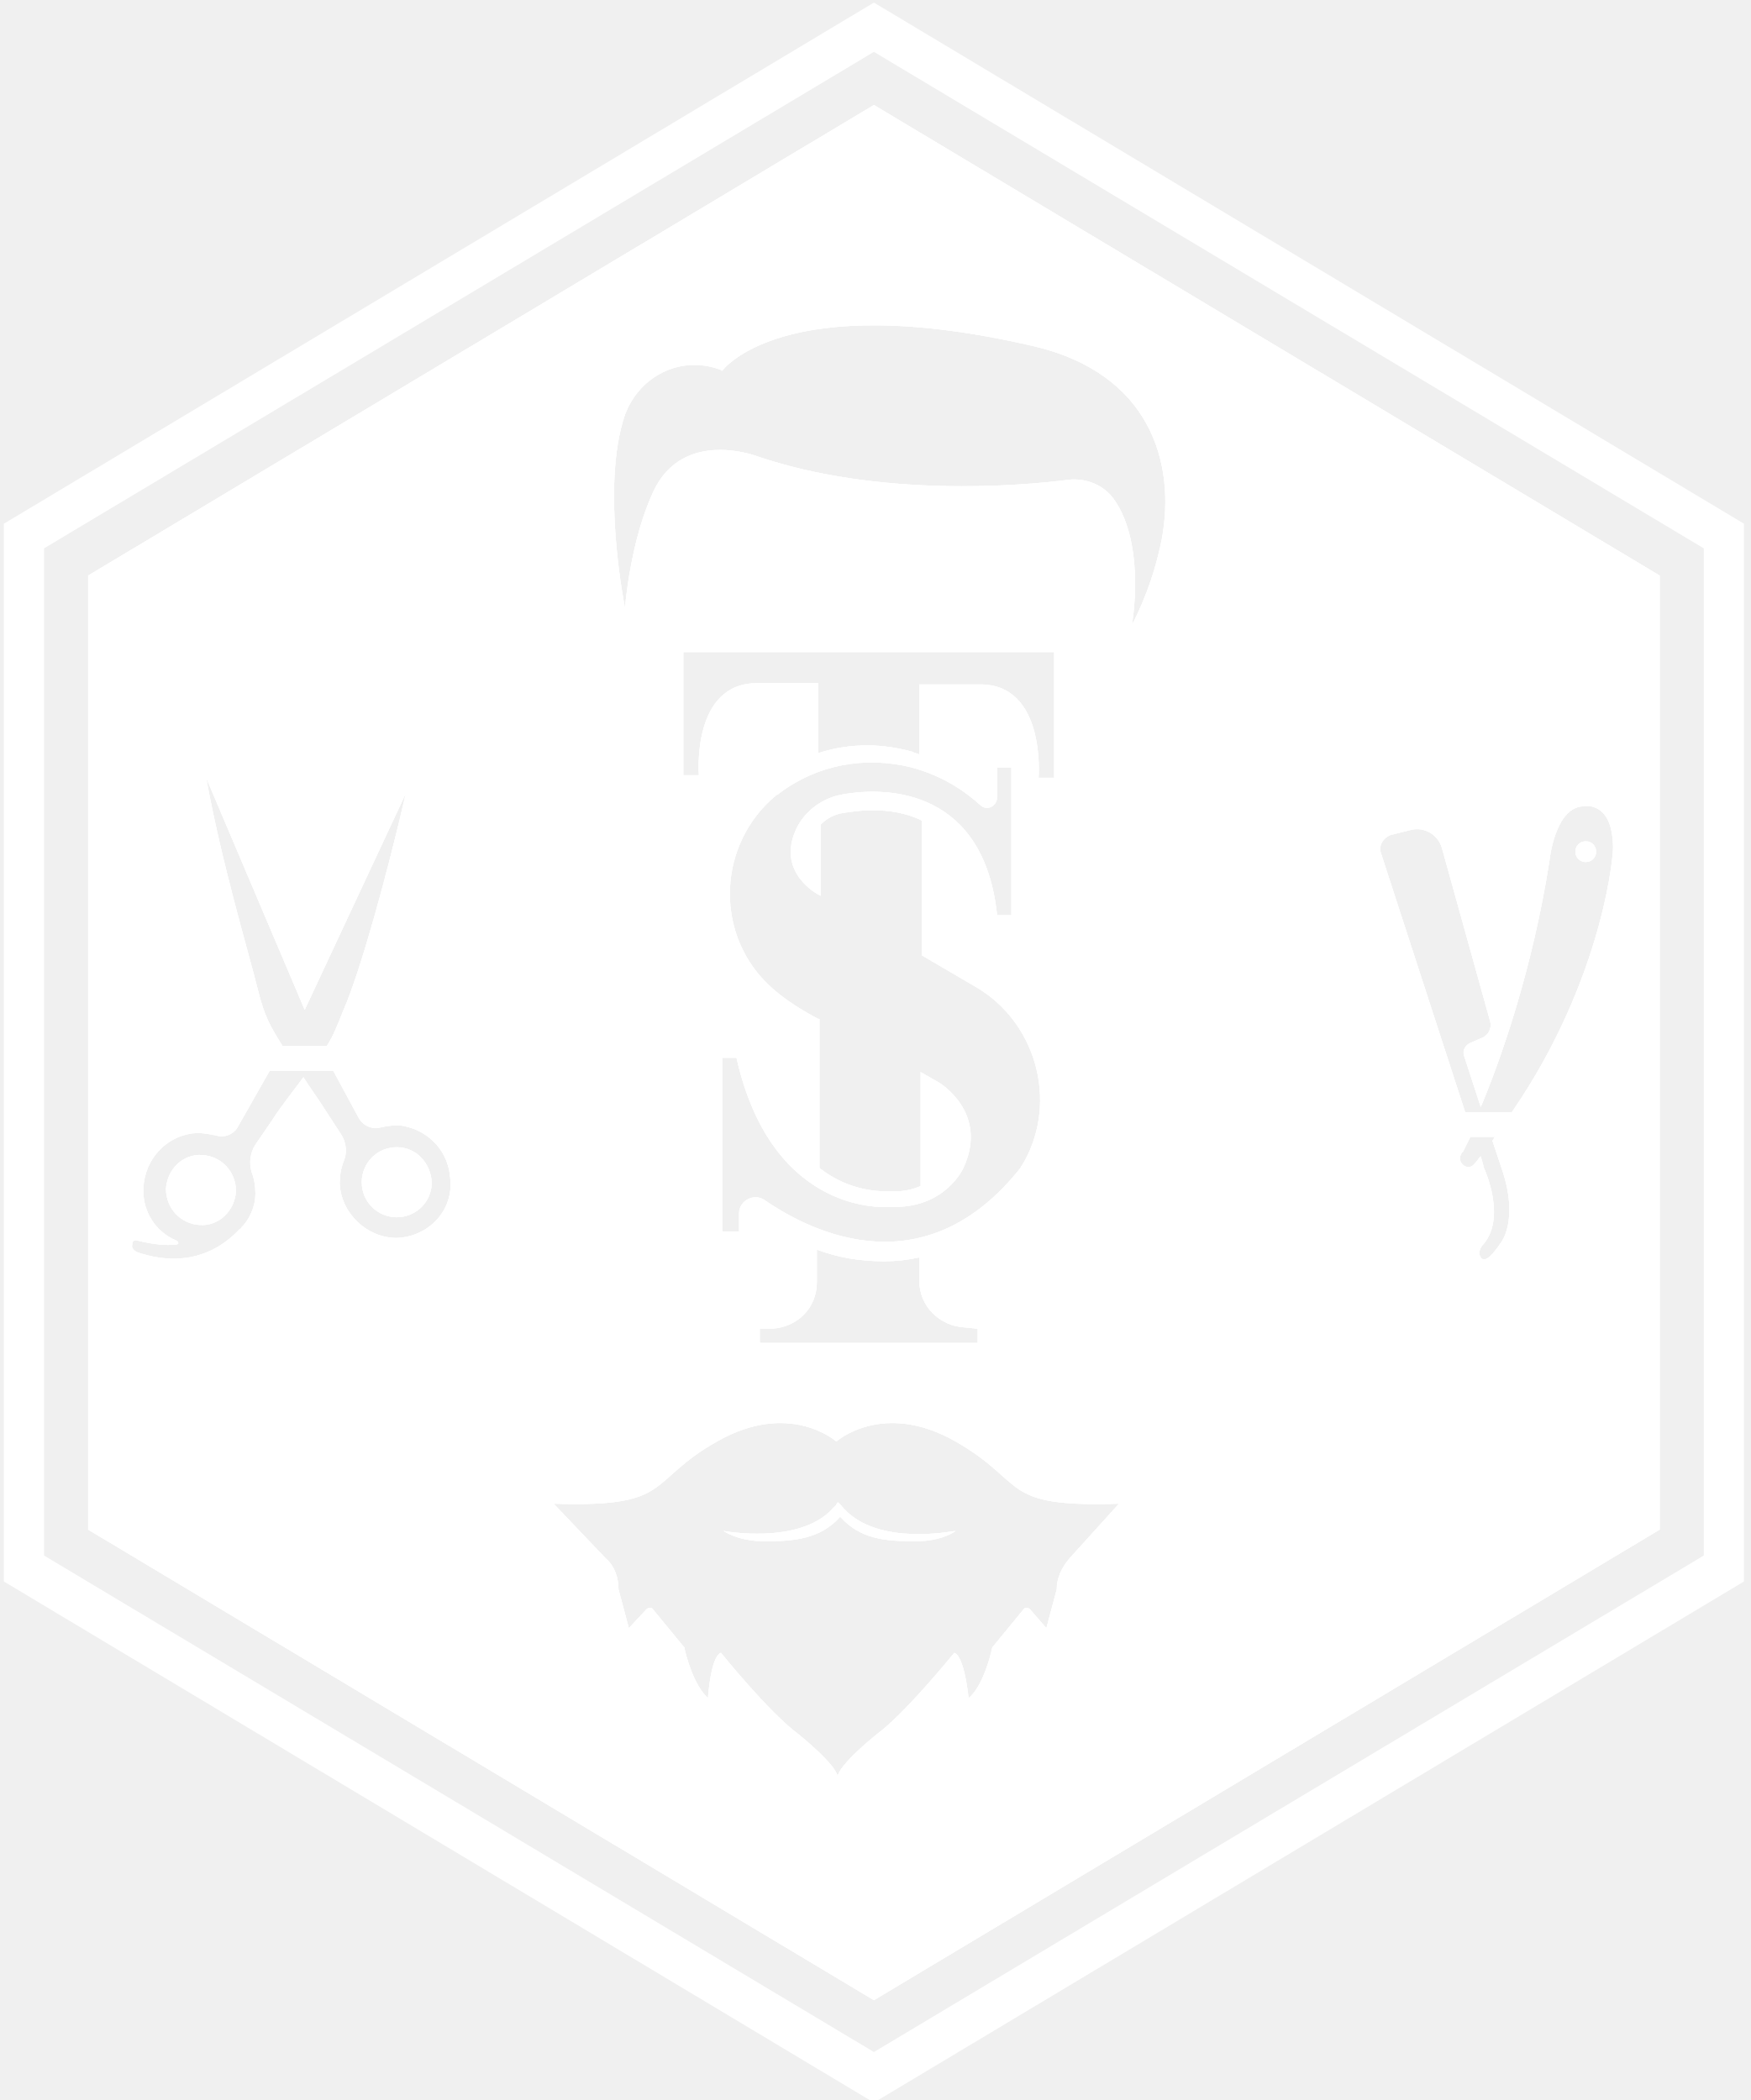
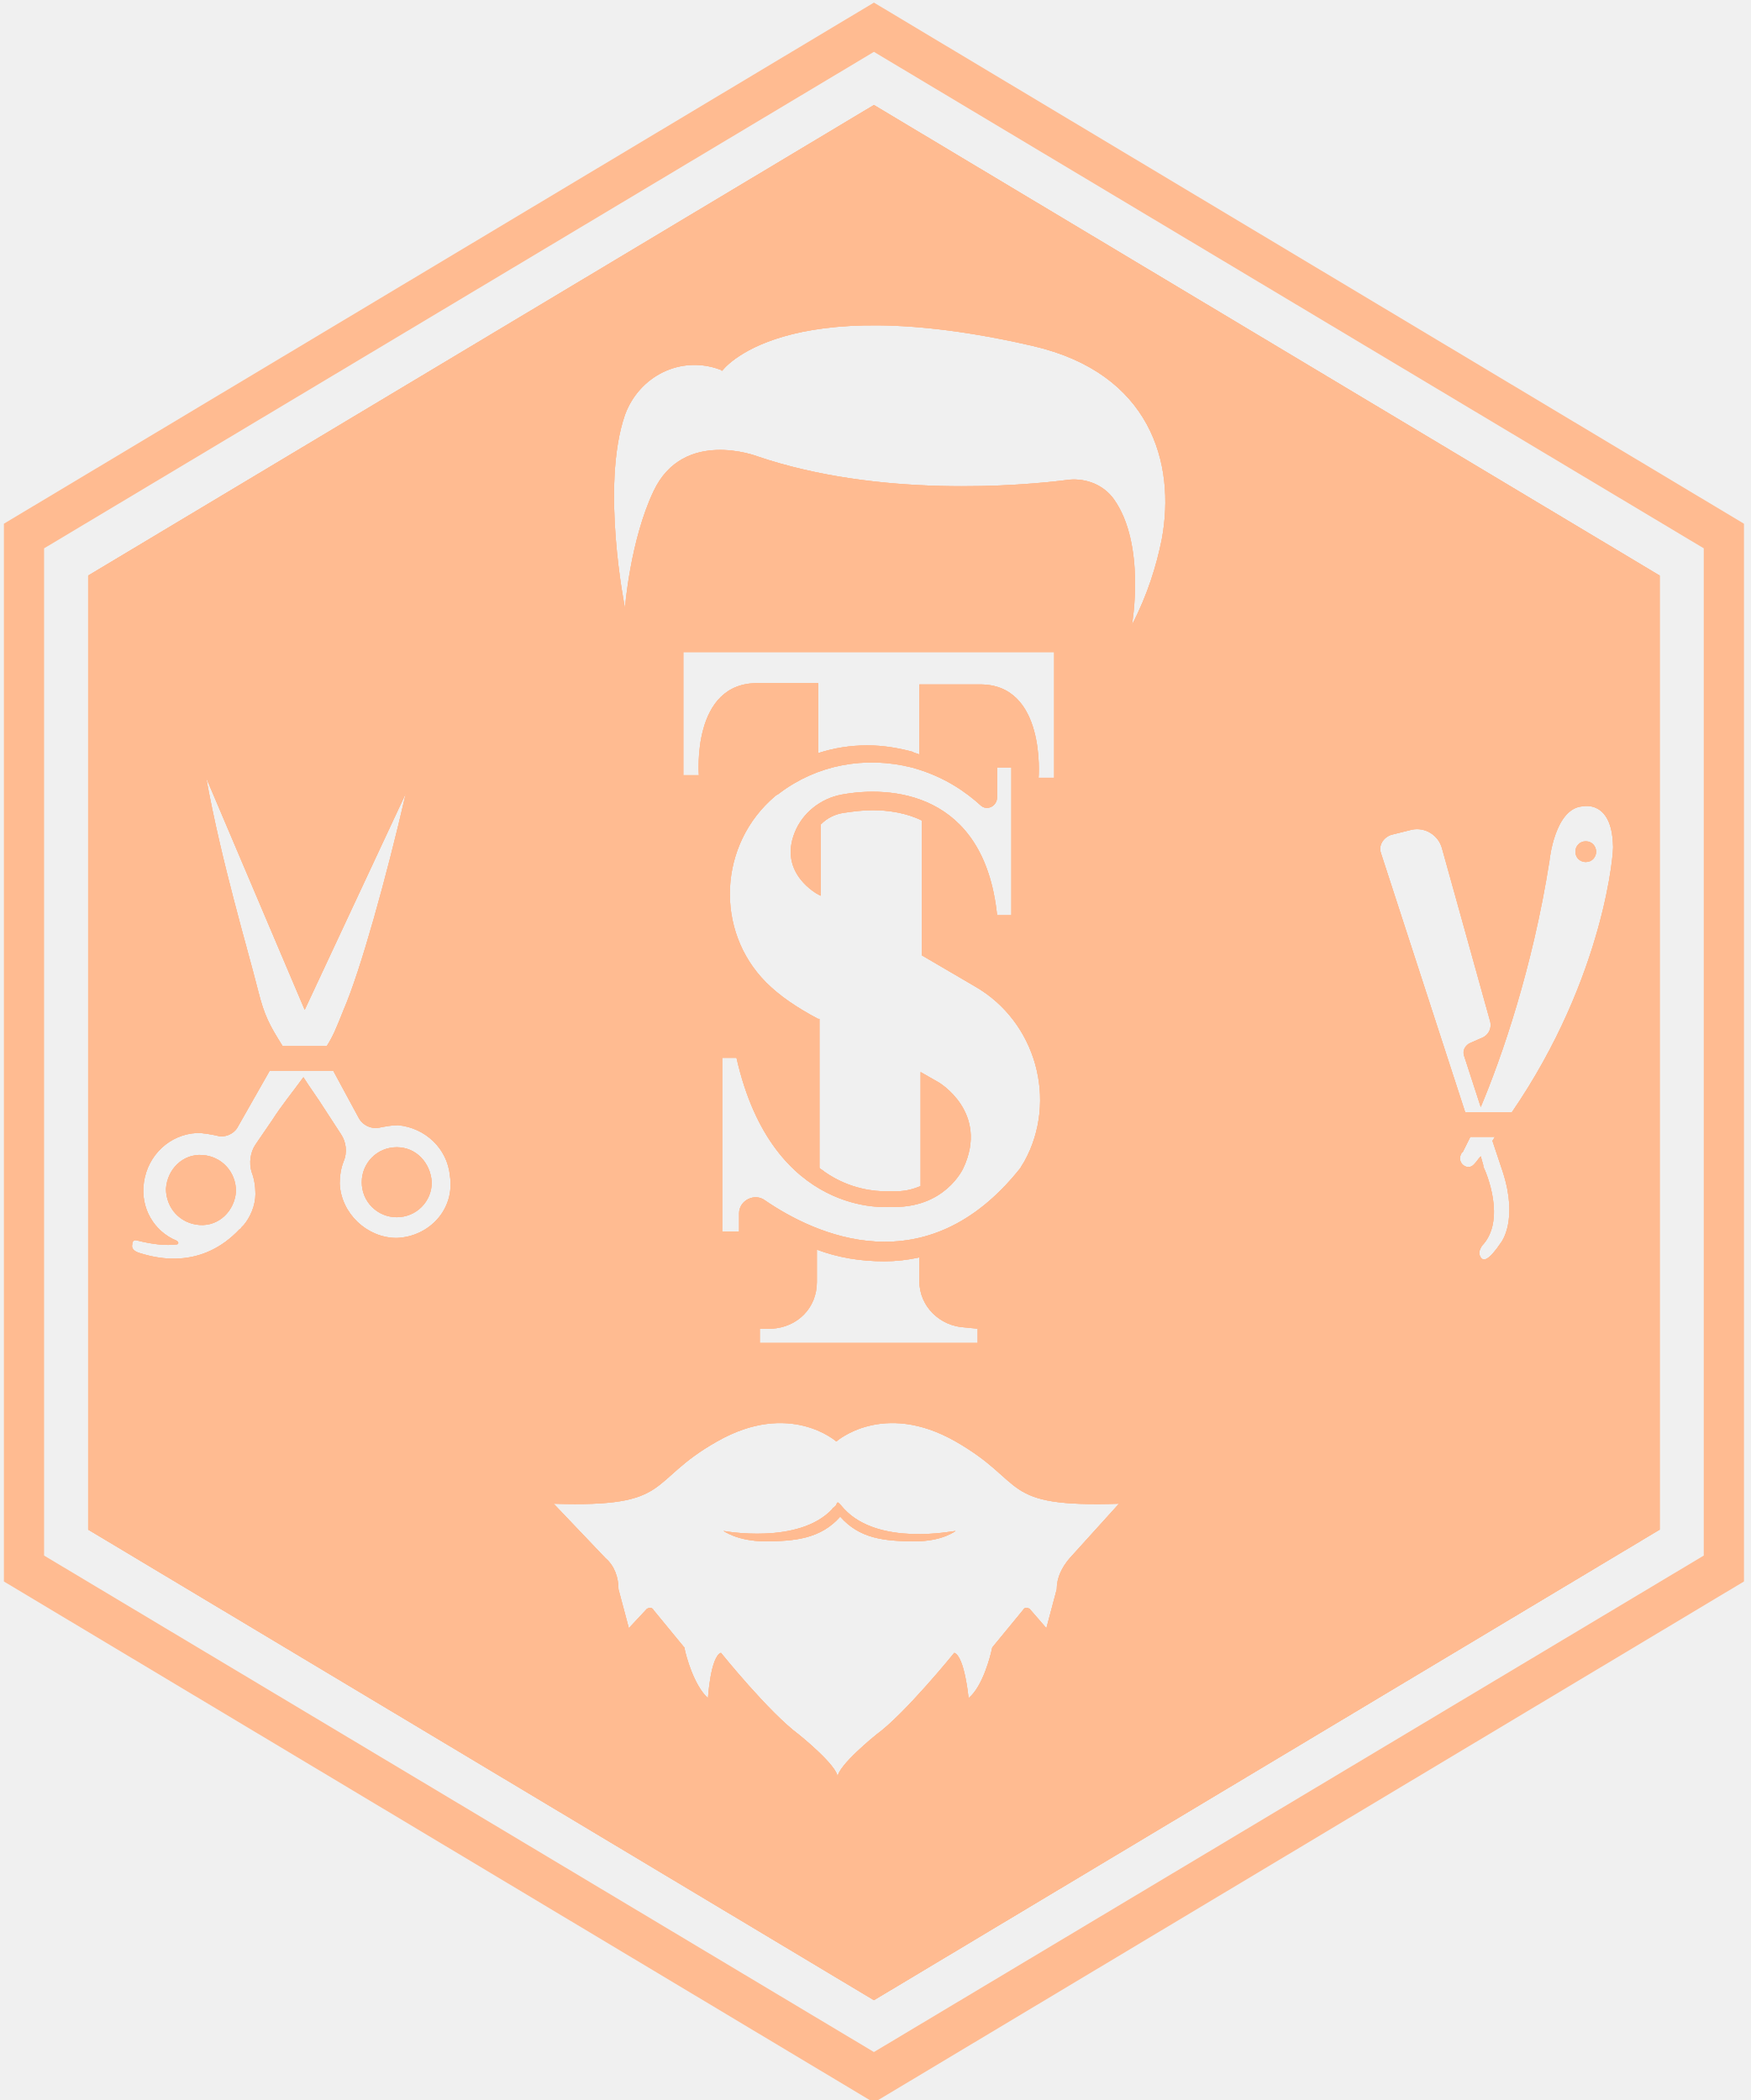
<svg xmlns="http://www.w3.org/2000/svg" version="1.1" id="Layer_1" x="0px" y="0px" viewBox="0 0 135 162" style="enable-background:new 0 0 135 162;" xml:space="preserve">
  <style type="text/css">
- 	.st0{fill:#FFFFFF;}
+ 	.st0{fill:#ffbb91;}
</style>
  <g>
    <g>
      <path class="st0" d="M122.3,64.9c-0.5,0-0.8,0.4-0.8,0.8c0,0.5,0.4,0.8,0.8,0.8c0.5,0,0.8-0.4,0.8-0.8    C123.1,65.3,122.8,64.9,122.3,64.9z M122.3,64.9c-0.5,0-0.8,0.4-0.8,0.8c0,0.5,0.4,0.8,0.8,0.8c0.5,0,0.8-0.4,0.8-0.8    C123.1,65.3,122.8,64.9,122.3,64.9z M122.3,64.9c-0.5,0-0.8,0.4-0.8,0.8c0,0.5,0.4,0.8,0.8,0.8c0.5,0,0.8-0.4,0.8-0.8    C123.1,65.3,122.8,64.9,122.3,64.9z M122.3,64.9c-0.5,0-0.8,0.4-0.8,0.8c0,0.5,0.4,0.8,0.8,0.8c0.5,0,0.8-0.4,0.8-0.8    C123.1,65.3,122.8,64.9,122.3,64.9z M15.6,89.1c-1.5-0.1-2.7,1.1-2.8,2.6c0,1.5,1.1,2.7,2.6,2.8c1.5,0.1,2.7-1.1,2.8-2.6    C18.2,90.4,17.1,89.2,15.6,89.1z M30.6,88.5c-1.5,0-2.7,1.2-2.7,2.7c0,1.5,1.2,2.7,2.7,2.7c1.5,0,2.7-1.2,2.7-2.7    C33.2,89.7,32.1,88.5,30.6,88.5z M122.3,64.9c-0.5,0-0.8,0.4-0.8,0.8c0,0.5,0.4,0.8,0.8,0.8c0.5,0,0.8-0.4,0.8-0.8    C123.1,65.3,122.8,64.9,122.3,64.9z M122.3,64.9c-0.5,0-0.8,0.4-0.8,0.8c0,0.5,0.4,0.8,0.8,0.8c0.5,0,0.8-0.4,0.8-0.8    C123.1,65.3,122.8,64.9,122.3,64.9z M30.6,88.5c-1.5,0-2.7,1.2-2.7,2.7c0,1.5,1.2,2.7,2.7,2.7c1.5,0,2.7-1.2,2.7-2.7    C33.2,89.7,32.1,88.5,30.6,88.5z M15.6,89.1c-1.5-0.1-2.7,1.1-2.8,2.6c0,1.5,1.1,2.7,2.6,2.8c1.5,0.1,2.7-1.1,2.8-2.6    C18.2,90.4,17.1,89.2,15.6,89.1z M67.4,8.1L6.8,44.4V118l60.6,36.3L128,118V44.4L67.4,8.1z M23.5,77.9l7.8-16.7    c-1.5,6.5-3.5,13.7-4.8,16.7c-0.6,1.5-0.8,2-1.3,2.8h-3.4c-1-1.6-1.4-2.3-1.9-4.3c-0.8-3.2-2.8-9.8-4-16.4L23.5,77.9z M30.6,95.5    c-2.3,0-4.3-1.9-4.4-4.2c0-0.6,0.1-1.2,0.3-1.7c0.3-0.7,0.2-1.5-0.2-2.1l-1.3-2c-0.5-0.8-1.1-1.6-1.6-2.4    c-0.8,1.1-1.7,2.2-2.4,3.3l-1.3,1.9c-0.4,0.6-0.5,1.4-0.3,2.1c0.2,0.5,0.3,1.1,0.3,1.7c0,0.9-0.4,1.8-0.9,2.4    c-0.1,0.1-0.1,0.1-0.2,0.2c0,0,0,0.1-0.1,0.1c-2.9,3.1-6.3,2.3-7.6,1.9c-0.4-0.1-0.8-0.3-0.7-0.7c0-0.2,0.1-0.4,0.4-0.3    c1.2,0.3,2.2,0.4,3,0.3c0.2,0,0.2-0.2,0-0.3c-1.7-0.7-2.8-2.5-2.5-4.5c0.3-2.1,2-3.7,4.1-3.8c0.5,0,1,0.1,1.5,0.2    c0.6,0.2,1.3-0.1,1.6-0.6l2.5-4.4h4.9l2,3.7c0.3,0.5,0.9,0.8,1.5,0.7c0.5-0.1,1-0.2,1.5-0.2c2.1,0.2,3.8,1.8,4,3.9    C35.1,93.3,33.1,95.4,30.6,95.5z M82.5,120.2c-0.6,0.7-1,1.5-1,2.4l-0.8,3l-1.3-1.5c-0.2-0.1-0.4-0.1-0.5,0.1l-2.3,2.8    c0,0-0.1,0.1-0.1,0.2c-0.1,0.5-0.7,2.9-1.8,3.8c0,0-0.3-3.2-1.1-3.5c0,0-3.8,4.7-6,6.3c0,0-3,2.4-3,3.3c0-0.9-3-3.3-3-3.3    c-2.3-1.7-6-6.3-6-6.3c-0.8,0.3-1,3.5-1,3.5c-1.1-1-1.7-3.3-1.8-3.8c0-0.1,0-0.1-0.1-0.2l-2.3-2.8c-0.1-0.2-0.3-0.2-0.5-0.1    l-1.4,1.5l-0.8-3c0-0.9-0.3-1.8-1-2.4l-4-4.2c9.3,0.3,7.1-1.7,12.6-4.8c5.6-3.2,9.2,0,9.2,0s3.6-3.2,9.2,0    c5.6,3.2,3.3,5.1,12.6,4.8L82.5,120.2z M75.5,52.8h-4.6v5.4c-0.2-0.1-0.4-0.1-0.5-0.2c-1.1-0.3-2.3-0.5-3.5-0.5    c-1.3,0-2.6,0.2-3.8,0.6v-5.4h-4.6c-5.2-0.1-4.6,7.1-4.6,7.1h-1.2v-9.5h28.6V60h-1.2C80.1,60,80.7,52.7,75.5,52.8z M59,92.6    c-0.8-0.6-2,0-2,1V95h-1.3V81.6h1.1C59.6,94,68.6,93.1,68.6,93.1c4.3,0.2,5.7-3,5.7-3c2-4.3-1.9-6.6-1.9-6.6l-1.4-0.8v8.8    c-0.5,0.2-1.1,0.4-1.9,0.4c-0.1,0-0.2,0-0.3,0l-0.1,0l-0.1,0c0,0-0.1,0-0.3,0c-0.7,0-2.7-0.1-4.7-1.5c-0.1-0.1-0.3-0.2-0.4-0.3    V78.6l-0.1,0c-1.7-0.9-3-1.8-4-2.8c-4-4-3.7-10.7,0.7-14.4c0.1-0.1,0.2-0.1,0.3-0.2c2.9-2.2,6.6-2.9,10.2-2c2.6,0.7,4.3,2,5.3,2.9    c0.5,0.5,1.3,0.1,1.3-0.6v-2.3h1.1v11.4h-1.1c-1-9.6-8.3-10-12-9.3c-1.6,0.3-3,1.4-3.6,2.9c-1.3,3.2,1.8,4.8,1.8,4.8l0.2,0.1v-5.5    c0.5-0.5,1.1-0.8,1.8-0.9c0.7-0.1,1.4-0.2,2.2-0.2c1.2,0,2.6,0.2,3.8,0.8v10.4l4.1,2.4c4.7,2.7,6.4,8.8,3.8,13.5    c-0.2,0.3-0.3,0.5-0.3,0.5C71.4,99.3,62.8,95.2,59,92.6z M75.4,102.5v1.1H58.6v-1.1l0.9,0c2-0.1,3.5-1.6,3.5-3.6l0-2.5    c1.6,0.6,3.3,0.9,5.2,0.9c0.9,0,1.8-0.1,2.7-0.3l0,1.8c0,2,1.6,3.5,3.5,3.6L75.4,102.5z M89.6,41.6c-0.4,2-1.1,4.3-2.3,6.6    c0,0,1.1-6.2-1.4-9.7c-0.8-1.1-2.1-1.6-3.4-1.5c-3.8,0.5-14.7,1.4-24.1-1.8c0,0-5.7-2.2-8,2.7c-1.8,3.8-2.2,9-2.2,9    s-1.9-9.4,0-14.9c1.1-3,4.3-4.6,7.3-3.5c0.1,0,0.1,0.1,0.2,0.1c0,0,4.6-6.4,24-1.9C88.7,28.8,90.7,35.7,89.6,41.6z M115.8,95.8    c-1,1.5-1.4,1.5-1.6,1.2c-0.2-0.3-0.1-0.6,0.1-0.9c1.9-2,0.3-5.7,0.1-6.1c0,0,0-0.1,0-0.1l-0.2-0.7c-0.2,0.2-0.3,0.4-0.5,0.6    c-0.5,0.6-1.4-0.1-1-0.8c0,0,0-0.1,0.1-0.1c0,0,0.2-0.4,0.6-1.2h1.9c-0.1,0.1-0.1,0.2-0.2,0.3l0.8,2.4    C117.1,94.1,115.8,95.8,115.8,95.8z M116.6,85.8H113l-6.5-20c-0.2-0.6,0.2-1.2,0.8-1.4l1.6-0.4c1-0.2,2,0.4,2.3,1.4l3.7,13.3    c0.2,0.6-0.1,1.2-0.7,1.4l-0.9,0.4c-0.3,0.2-0.5,0.5-0.4,0.9l1.3,4c1.6-3.8,4-10.7,5.3-19c0,0,0.4-4.1,2.6-4.2c0,0,2.2-0.5,2.3,3    C124.5,65.4,123.8,75.3,116.6,85.8z M122.3,64.9c-0.5,0-0.8,0.4-0.8,0.8c0,0.5,0.4,0.8,0.8,0.8c0.5,0,0.8-0.4,0.8-0.8    C123.1,65.3,122.8,64.9,122.3,64.9z M65.1,116.4C65.1,116.4,65.1,116.4,65.1,116.4c-0.1-0.1-0.4-0.5-0.5-0.5c0,0,0,0,0,0    c0,0-0.1,0.1-0.1,0.2c0,0-0.1,0.1-0.1,0.1c0,0-0.1,0.1-0.1,0.1c0,0-0.1,0-0.1,0.1c0,0,0,0,0,0c0,0,0,0,0,0    c-2.6,2.8-8.4,1.7-8.4,1.7c0,0,1.1,0.8,3.2,0.8c2.3,0,4.3-0.2,5.8-1.9c1.5,1.7,3.4,1.9,5.8,1.9c2.1,0,3.1-0.8,3.1-0.8    C73.5,118.1,67.8,119.3,65.1,116.4z M30.6,88.5c-1.5,0-2.7,1.2-2.7,2.7c0,1.5,1.2,2.7,2.7,2.7c1.5,0,2.7-1.2,2.7-2.7    C33.2,89.7,32.1,88.5,30.6,88.5z M15.6,89.1c-1.5-0.1-2.7,1.1-2.8,2.6c0,1.5,1.1,2.7,2.6,2.8c1.5,0.1,2.7-1.1,2.8-2.6    C18.2,90.4,17.1,89.2,15.6,89.1z M15.6,89.1c-1.5-0.1-2.7,1.1-2.8,2.6c0,1.5,1.1,2.7,2.6,2.8c1.5,0.1,2.7-1.1,2.8-2.6    C18.2,90.4,17.1,89.2,15.6,89.1z M30.6,88.5c-1.5,0-2.7,1.2-2.7,2.7c0,1.5,1.2,2.7,2.7,2.7c1.5,0,2.7-1.2,2.7-2.7    C33.2,89.7,32.1,88.5,30.6,88.5z M122.3,64.9c-0.5,0-0.8,0.4-0.8,0.8c0,0.5,0.4,0.8,0.8,0.8c0.5,0,0.8-0.4,0.8-0.8    C123.1,65.3,122.8,64.9,122.3,64.9z M122.3,64.9c-0.5,0-0.8,0.4-0.8,0.8c0,0.5,0.4,0.8,0.8,0.8c0.5,0,0.8-0.4,0.8-0.8    C123.1,65.3,122.8,64.9,122.3,64.9z M30.6,88.5c-1.5,0-2.7,1.2-2.7,2.7c0,1.5,1.2,2.7,2.7,2.7c1.5,0,2.7-1.2,2.7-2.7    C33.2,89.7,32.1,88.5,30.6,88.5z M15.6,89.1c-1.5-0.1-2.7,1.1-2.8,2.6c0,1.5,1.1,2.7,2.6,2.8c1.5,0.1,2.7-1.1,2.8-2.6    C18.2,90.4,17.1,89.2,15.6,89.1z M122.3,64.9c-0.5,0-0.8,0.4-0.8,0.8c0,0.5,0.4,0.8,0.8,0.8c0.5,0,0.8-0.4,0.8-0.8    C123.1,65.3,122.8,64.9,122.3,64.9z M122.3,64.9c-0.5,0-0.8,0.4-0.8,0.8c0,0.5,0.4,0.8,0.8,0.8c0.5,0,0.8-0.4,0.8-0.8    C123.1,65.3,122.8,64.9,122.3,64.9z" />
      <path class="st0" d="M67.4,0.2L0.3,40.4V122l67.1,40.2l67.1-40.2V40.4L67.4,0.2z M131.4,120l-64,38.3L3.4,120V42.3L67.4,4l64,38.3    V120z" />
      <path class="st0" d="M122.3,64.9c-0.5,0-0.8,0.4-0.8,0.8c0,0.5,0.4,0.8,0.8,0.8c0.5,0,0.8-0.4,0.8-0.8    C123.1,65.3,122.8,64.9,122.3,64.9z M122.3,64.9c-0.5,0-0.8,0.4-0.8,0.8c0,0.5,0.4,0.8,0.8,0.8c0.5,0,0.8-0.4,0.8-0.8    C123.1,65.3,122.8,64.9,122.3,64.9z M122.3,64.9c-0.5,0-0.8,0.4-0.8,0.8c0,0.5,0.4,0.8,0.8,0.8c0.5,0,0.8-0.4,0.8-0.8    C123.1,65.3,122.8,64.9,122.3,64.9z M122.3,64.9c-0.5,0-0.8,0.4-0.8,0.8c0,0.5,0.4,0.8,0.8,0.8c0.5,0,0.8-0.4,0.8-0.8    C123.1,65.3,122.8,64.9,122.3,64.9z M15.6,89.1c-1.5-0.1-2.7,1.1-2.8,2.6c0,1.5,1.1,2.7,2.6,2.8c1.5,0.1,2.7-1.1,2.8-2.6    C18.2,90.4,17.1,89.2,15.6,89.1z M30.6,88.5c-1.5,0-2.7,1.2-2.7,2.7c0,1.5,1.2,2.7,2.7,2.7c1.5,0,2.7-1.2,2.7-2.7    C33.2,89.7,32.1,88.5,30.6,88.5z M122.3,64.9c-0.5,0-0.8,0.4-0.8,0.8c0,0.5,0.4,0.8,0.8,0.8c0.5,0,0.8-0.4,0.8-0.8    C123.1,65.3,122.8,64.9,122.3,64.9z M122.3,64.9c-0.5,0-0.8,0.4-0.8,0.8c0,0.5,0.4,0.8,0.8,0.8c0.5,0,0.8-0.4,0.8-0.8    C123.1,65.3,122.8,64.9,122.3,64.9z M30.6,88.5c-1.5,0-2.7,1.2-2.7,2.7c0,1.5,1.2,2.7,2.7,2.7c1.5,0,2.7-1.2,2.7-2.7    C33.2,89.7,32.1,88.5,30.6,88.5z M15.6,89.1c-1.5-0.1-2.7,1.1-2.8,2.6c0,1.5,1.1,2.7,2.6,2.8c1.5,0.1,2.7-1.1,2.8-2.6    C18.2,90.4,17.1,89.2,15.6,89.1z M67.4,8.1L6.8,44.4V118l60.6,36.3L128,118V44.4L67.4,8.1z M23.5,77.9l7.8-16.7    c-1.5,6.5-3.5,13.7-4.8,16.7c-0.6,1.5-0.8,2-1.3,2.8h-3.4c-1-1.6-1.4-2.3-1.9-4.3c-0.8-3.2-2.8-9.8-4-16.4L23.5,77.9z M30.6,95.5    c-2.3,0-4.3-1.9-4.4-4.2c0-0.6,0.1-1.2,0.3-1.7c0.3-0.7,0.2-1.5-0.2-2.1l-1.3-2c-0.5-0.8-1.1-1.6-1.6-2.4    c-0.8,1.1-1.7,2.2-2.4,3.3l-1.3,1.9c-0.4,0.6-0.5,1.4-0.3,2.1c0.2,0.5,0.3,1.1,0.3,1.7c0,0.9-0.4,1.8-0.9,2.4    c-0.1,0.1-0.1,0.1-0.2,0.2c0,0,0,0.1-0.1,0.1c-2.9,3.1-6.3,2.3-7.6,1.9c-0.4-0.1-0.8-0.3-0.7-0.7c0-0.2,0.1-0.4,0.4-0.3    c1.2,0.3,2.2,0.4,3,0.3c0.2,0,0.2-0.2,0-0.3c-1.7-0.7-2.8-2.5-2.5-4.5c0.3-2.1,2-3.7,4.1-3.8c0.5,0,1,0.1,1.5,0.2    c0.6,0.2,1.3-0.1,1.6-0.6l2.5-4.4h4.9l2,3.7c0.3,0.5,0.9,0.8,1.5,0.7c0.5-0.1,1-0.2,1.5-0.2c2.1,0.2,3.8,1.8,4,3.9    C35.1,93.3,33.1,95.4,30.6,95.5z M82.5,120.2c-0.6,0.7-1,1.5-1,2.4l-0.8,3l-1.3-1.5c-0.2-0.1-0.4-0.1-0.5,0.1l-2.3,2.8    c0,0-0.1,0.1-0.1,0.2c-0.1,0.5-0.7,2.9-1.8,3.8c0,0-0.3-3.2-1.1-3.5c0,0-3.8,4.7-6,6.3c0,0-3,2.4-3,3.3c0-0.9-3-3.3-3-3.3    c-2.3-1.7-6-6.3-6-6.3c-0.8,0.3-1,3.5-1,3.5c-1.1-1-1.7-3.3-1.8-3.8c0-0.1,0-0.1-0.1-0.2l-2.3-2.8c-0.1-0.2-0.3-0.2-0.5-0.1    l-1.4,1.5l-0.8-3c0-0.9-0.3-1.8-1-2.4l-4-4.2c9.3,0.3,7.1-1.7,12.6-4.8c5.6-3.2,9.2,0,9.2,0s3.6-3.2,9.2,0    c5.6,3.2,3.3,5.1,12.6,4.8L82.5,120.2z M75.5,52.8h-4.6v5.4c-0.2-0.1-0.4-0.1-0.5-0.2c-1.1-0.3-2.3-0.5-3.5-0.5    c-1.3,0-2.6,0.2-3.8,0.6v-5.4h-4.6c-5.2-0.1-4.6,7.1-4.6,7.1h-1.2v-9.5h28.6V60h-1.2C80.1,60,80.7,52.7,75.5,52.8z M59,92.6    c-0.8-0.6-2,0-2,1V95h-1.3V81.6h1.1C59.6,94,68.6,93.1,68.6,93.1c4.3,0.2,5.7-3,5.7-3c2-4.3-1.9-6.6-1.9-6.6l-1.4-0.8v8.8    c-0.5,0.2-1.1,0.4-1.9,0.4c-0.1,0-0.2,0-0.3,0l-0.1,0l-0.1,0c0,0-0.1,0-0.3,0c-0.7,0-2.7-0.1-4.7-1.5c-0.1-0.1-0.3-0.2-0.4-0.3    V78.6l-0.1,0c-1.7-0.9-3-1.8-4-2.8c-4-4-3.7-10.7,0.7-14.4c0.1-0.1,0.2-0.1,0.3-0.2c2.9-2.2,6.6-2.9,10.2-2c2.6,0.7,4.3,2,5.3,2.9    c0.5,0.5,1.3,0.1,1.3-0.6v-2.3h1.1v11.4h-1.1c-1-9.6-8.3-10-12-9.3c-1.6,0.3-3,1.4-3.6,2.9c-1.3,3.2,1.8,4.8,1.8,4.8l0.2,0.1v-5.5    c0.5-0.5,1.1-0.8,1.8-0.9c0.7-0.1,1.4-0.2,2.2-0.2c1.2,0,2.6,0.2,3.8,0.8v10.4l4.1,2.4c4.7,2.7,6.4,8.8,3.8,13.5    c-0.2,0.3-0.3,0.5-0.3,0.5C71.4,99.3,62.8,95.2,59,92.6z M75.4,102.5v1.1H58.6v-1.1l0.9,0c2-0.1,3.5-1.6,3.5-3.6l0-2.5    c1.6,0.6,3.3,0.9,5.2,0.9c0.9,0,1.8-0.1,2.7-0.3l0,1.8c0,2,1.6,3.5,3.5,3.6L75.4,102.5z M89.6,41.6c-0.4,2-1.1,4.3-2.3,6.6    c0,0,1.1-6.2-1.4-9.7c-0.8-1.1-2.1-1.6-3.4-1.5c-3.8,0.5-14.7,1.4-24.1-1.8c0,0-5.7-2.2-8,2.7c-1.8,3.8-2.2,9-2.2,9    s-1.9-9.4,0-14.9c1.1-3,4.3-4.6,7.3-3.5c0.1,0,0.1,0.1,0.2,0.1c0,0,4.6-6.4,24-1.9C88.7,28.8,90.7,35.7,89.6,41.6z M115.8,95.8    c-1,1.5-1.4,1.5-1.6,1.2c-0.2-0.3-0.1-0.6,0.1-0.9c1.9-2,0.3-5.7,0.1-6.1c0,0,0-0.1,0-0.1l-0.2-0.7c-0.2,0.2-0.3,0.4-0.5,0.6    c-0.5,0.6-1.4-0.1-1-0.8c0,0,0-0.1,0.1-0.1c0,0,0.2-0.4,0.6-1.2h1.9c-0.1,0.1-0.1,0.2-0.2,0.3l0.8,2.4    C117.1,94.1,115.8,95.8,115.8,95.8z M116.6,85.8H113l-6.5-20c-0.2-0.6,0.2-1.2,0.8-1.4l1.6-0.4c1-0.2,2,0.4,2.3,1.4l3.7,13.3    c0.2,0.6-0.1,1.2-0.7,1.4l-0.9,0.4c-0.3,0.2-0.5,0.5-0.4,0.9l1.3,4c1.6-3.8,4-10.7,5.3-19c0,0,0.4-4.1,2.6-4.2c0,0,2.2-0.5,2.3,3    C124.5,65.4,123.8,75.3,116.6,85.8z M122.3,64.9c-0.5,0-0.8,0.4-0.8,0.8c0,0.5,0.4,0.8,0.8,0.8c0.5,0,0.8-0.4,0.8-0.8    C123.1,65.3,122.8,64.9,122.3,64.9z M65.1,116.4C65.1,116.4,65.1,116.4,65.1,116.4c-0.1-0.1-0.4-0.5-0.5-0.5c0,0,0,0,0,0    c0,0-0.1,0.1-0.1,0.2c0,0-0.1,0.1-0.1,0.1c0,0-0.1,0.1-0.1,0.1c0,0-0.1,0-0.1,0.1c0,0,0,0,0,0c0,0,0,0,0,0    c-2.6,2.8-8.4,1.7-8.4,1.7c0,0,1.1,0.8,3.2,0.8c2.3,0,4.3-0.2,5.8-1.9c1.5,1.7,3.4,1.9,5.8,1.9c2.1,0,3.1-0.8,3.1-0.8    C73.5,118.1,67.8,119.3,65.1,116.4z M30.6,88.5c-1.5,0-2.7,1.2-2.7,2.7c0,1.5,1.2,2.7,2.7,2.7c1.5,0,2.7-1.2,2.7-2.7    C33.2,89.7,32.1,88.5,30.6,88.5z M15.6,89.1c-1.5-0.1-2.7,1.1-2.8,2.6c0,1.5,1.1,2.7,2.6,2.8c1.5,0.1,2.7-1.1,2.8-2.6    C18.2,90.4,17.1,89.2,15.6,89.1z M15.6,89.1c-1.5-0.1-2.7,1.1-2.8,2.6c0,1.5,1.1,2.7,2.6,2.8c1.5,0.1,2.7-1.1,2.8-2.6    C18.2,90.4,17.1,89.2,15.6,89.1z M30.6,88.5c-1.5,0-2.7,1.2-2.7,2.7c0,1.5,1.2,2.7,2.7,2.7c1.5,0,2.7-1.2,2.7-2.7    C33.2,89.7,32.1,88.5,30.6,88.5z M122.3,64.9c-0.5,0-0.8,0.4-0.8,0.8c0,0.5,0.4,0.8,0.8,0.8c0.5,0,0.8-0.4,0.8-0.8    C123.1,65.3,122.8,64.9,122.3,64.9z M122.3,64.9c-0.5,0-0.8,0.4-0.8,0.8c0,0.5,0.4,0.8,0.8,0.8c0.5,0,0.8-0.4,0.8-0.8    C123.1,65.3,122.8,64.9,122.3,64.9z M30.6,88.5c-1.5,0-2.7,1.2-2.7,2.7c0,1.5,1.2,2.7,2.7,2.7c1.5,0,2.7-1.2,2.7-2.7    C33.2,89.7,32.1,88.5,30.6,88.5z M15.6,89.1c-1.5-0.1-2.7,1.1-2.8,2.6c0,1.5,1.1,2.7,2.6,2.8c1.5,0.1,2.7-1.1,2.8-2.6    C18.2,90.4,17.1,89.2,15.6,89.1z M122.3,64.9c-0.5,0-0.8,0.4-0.8,0.8c0,0.5,0.4,0.8,0.8,0.8c0.5,0,0.8-0.4,0.8-0.8    C123.1,65.3,122.8,64.9,122.3,64.9z M122.3,64.9c-0.5,0-0.8,0.4-0.8,0.8c0,0.5,0.4,0.8,0.8,0.8c0.5,0,0.8-0.4,0.8-0.8    C123.1,65.3,122.8,64.9,122.3,64.9z" />
      <path class="st0" d="M122.3,64.9c-0.5,0-0.8,0.4-0.8,0.8c0,0.5,0.4,0.8,0.8,0.8c0.5,0,0.8-0.4,0.8-0.8    C123.1,65.3,122.8,64.9,122.3,64.9z M122.3,64.9c-0.5,0-0.8,0.4-0.8,0.8c0,0.5,0.4,0.8,0.8,0.8c0.5,0,0.8-0.4,0.8-0.8    C123.1,65.3,122.8,64.9,122.3,64.9z M122.3,64.9c-0.5,0-0.8,0.4-0.8,0.8c0,0.5,0.4,0.8,0.8,0.8c0.5,0,0.8-0.4,0.8-0.8    C123.1,65.3,122.8,64.9,122.3,64.9z M122.3,64.9c-0.5,0-0.8,0.4-0.8,0.8c0,0.5,0.4,0.8,0.8,0.8c0.5,0,0.8-0.4,0.8-0.8    C123.1,65.3,122.8,64.9,122.3,64.9z M15.6,89.1c-1.5-0.1-2.7,1.1-2.8,2.6c0,1.5,1.1,2.7,2.6,2.8c1.5,0.1,2.7-1.1,2.8-2.6    C18.2,90.4,17.1,89.2,15.6,89.1z M30.6,88.5c-1.5,0-2.7,1.2-2.7,2.7c0,1.5,1.2,2.7,2.7,2.7c1.5,0,2.7-1.2,2.7-2.7    C33.2,89.7,32.1,88.5,30.6,88.5z M122.3,64.9c-0.5,0-0.8,0.4-0.8,0.8c0,0.5,0.4,0.8,0.8,0.8c0.5,0,0.8-0.4,0.8-0.8    C123.1,65.3,122.8,64.9,122.3,64.9z M122.3,64.9c-0.5,0-0.8,0.4-0.8,0.8c0,0.5,0.4,0.8,0.8,0.8c0.5,0,0.8-0.4,0.8-0.8    C123.1,65.3,122.8,64.9,122.3,64.9z M30.6,88.5c-1.5,0-2.7,1.2-2.7,2.7c0,1.5,1.2,2.7,2.7,2.7c1.5,0,2.7-1.2,2.7-2.7    C33.2,89.7,32.1,88.5,30.6,88.5z M15.6,89.1c-1.5-0.1-2.7,1.1-2.8,2.6c0,1.5,1.1,2.7,2.6,2.8c1.5,0.1,2.7-1.1,2.8-2.6    C18.2,90.4,17.1,89.2,15.6,89.1z M67.4,8.1L6.8,44.4V118l60.6,36.3L128,118V44.4L67.4,8.1z M23.5,77.9l7.8-16.7    c-1.5,6.5-3.5,13.7-4.8,16.7c-0.6,1.5-0.8,2-1.3,2.8h-3.4c-1-1.6-1.4-2.3-1.9-4.3c-0.8-3.2-2.8-9.8-4-16.4L23.5,77.9z M30.6,95.5    c-2.3,0-4.3-1.9-4.4-4.2c0-0.6,0.1-1.2,0.3-1.7c0.3-0.7,0.2-1.5-0.2-2.1l-1.3-2c-0.5-0.8-1.1-1.6-1.6-2.4    c-0.8,1.1-1.7,2.2-2.4,3.3l-1.3,1.9c-0.4,0.6-0.5,1.4-0.3,2.1c0.2,0.5,0.3,1.1,0.3,1.7c0,0.9-0.4,1.8-0.9,2.4    c-0.1,0.1-0.1,0.1-0.2,0.2c0,0,0,0.1-0.1,0.1c-2.9,3.1-6.3,2.3-7.6,1.9c-0.4-0.1-0.8-0.3-0.7-0.7c0-0.2,0.1-0.4,0.4-0.3    c1.2,0.3,2.2,0.4,3,0.3c0.2,0,0.2-0.2,0-0.3c-1.7-0.7-2.8-2.5-2.5-4.5c0.3-2.1,2-3.7,4.1-3.8c0.5,0,1,0.1,1.5,0.2    c0.6,0.2,1.3-0.1,1.6-0.6l2.5-4.4h4.9l2,3.7c0.3,0.5,0.9,0.8,1.5,0.7c0.5-0.1,1-0.2,1.5-0.2c2.1,0.2,3.8,1.8,4,3.9    C35.1,93.3,33.1,95.4,30.6,95.5z M82.5,120.2c-0.6,0.7-1,1.5-1,2.4l-0.8,3l-1.3-1.5c-0.2-0.1-0.4-0.1-0.5,0.1l-2.3,2.8    c0,0-0.1,0.1-0.1,0.2c-0.1,0.5-0.7,2.9-1.8,3.8c0,0-0.3-3.2-1.1-3.5c0,0-3.8,4.7-6,6.3c0,0-3,2.4-3,3.3c0-0.9-3-3.3-3-3.3    c-2.3-1.7-6-6.3-6-6.3c-0.8,0.3-1,3.5-1,3.5c-1.1-1-1.7-3.3-1.8-3.8c0-0.1,0-0.1-0.1-0.2l-2.3-2.8c-0.1-0.2-0.3-0.2-0.5-0.1    l-1.4,1.5l-0.8-3c0-0.9-0.3-1.8-1-2.4l-4-4.2c9.3,0.3,7.1-1.7,12.6-4.8c5.6-3.2,9.2,0,9.2,0s3.6-3.2,9.2,0    c5.6,3.2,3.3,5.1,12.6,4.8L82.5,120.2z M75.5,52.8h-4.6v5.4c-0.2-0.1-0.4-0.1-0.5-0.2c-1.1-0.3-2.3-0.5-3.5-0.5    c-1.3,0-2.6,0.2-3.8,0.6v-5.4h-4.6c-5.2-0.1-4.6,7.1-4.6,7.1h-1.2v-9.5h28.6V60h-1.2C80.1,60,80.7,52.7,75.5,52.8z M59,92.6    c-0.8-0.6-2,0-2,1V95h-1.3V81.6h1.1C59.6,94,68.6,93.1,68.6,93.1c4.3,0.2,5.7-3,5.7-3c2-4.3-1.9-6.6-1.9-6.6l-1.4-0.8v8.8    c-0.5,0.2-1.1,0.4-1.9,0.4c-0.1,0-0.2,0-0.3,0l-0.1,0l-0.1,0c0,0-0.1,0-0.3,0c-0.7,0-2.7-0.1-4.7-1.5c-0.1-0.1-0.3-0.2-0.4-0.3    V78.6l-0.1,0c-1.7-0.9-3-1.8-4-2.8c-4-4-3.7-10.7,0.7-14.4c0.1-0.1,0.2-0.1,0.3-0.2c2.9-2.2,6.6-2.9,10.2-2c2.6,0.7,4.3,2,5.3,2.9    c0.5,0.5,1.3,0.1,1.3-0.6v-2.3h1.1v11.4h-1.1c-1-9.6-8.3-10-12-9.3c-1.6,0.3-3,1.4-3.6,2.9c-1.3,3.2,1.8,4.8,1.8,4.8l0.2,0.1v-5.5    c0.5-0.5,1.1-0.8,1.8-0.9c0.7-0.1,1.4-0.2,2.2-0.2c1.2,0,2.6,0.2,3.8,0.8v10.4l4.1,2.4c4.7,2.7,6.4,8.8,3.8,13.5    c-0.2,0.3-0.3,0.5-0.3,0.5C71.4,99.3,62.8,95.2,59,92.6z M75.4,102.5v1.1H58.6v-1.1l0.9,0c2-0.1,3.5-1.6,3.5-3.6l0-2.5    c1.6,0.6,3.3,0.9,5.2,0.9c0.9,0,1.8-0.1,2.7-0.3l0,1.8c0,2,1.6,3.5,3.5,3.6L75.4,102.5z M89.6,41.6c-0.4,2-1.1,4.3-2.3,6.6    c0,0,1.1-6.2-1.4-9.7c-0.8-1.1-2.1-1.6-3.4-1.5c-3.8,0.5-14.7,1.4-24.1-1.8c0,0-5.7-2.2-8,2.7c-1.8,3.8-2.2,9-2.2,9    s-1.9-9.4,0-14.9c1.1-3,4.3-4.6,7.3-3.5c0.1,0,0.1,0.1,0.2,0.1c0,0,4.6-6.4,24-1.9C88.7,28.8,90.7,35.7,89.6,41.6z M115.8,95.8    c-1,1.5-1.4,1.5-1.6,1.2c-0.2-0.3-0.1-0.6,0.1-0.9c1.9-2,0.3-5.7,0.1-6.1c0,0,0-0.1,0-0.1l-0.2-0.7c-0.2,0.2-0.3,0.4-0.5,0.6    c-0.5,0.6-1.4-0.1-1-0.8c0,0,0-0.1,0.1-0.1c0,0,0.2-0.4,0.6-1.2h1.9c-0.1,0.1-0.1,0.2-0.2,0.3l0.8,2.4    C117.1,94.1,115.8,95.8,115.8,95.8z M116.6,85.8H113l-6.5-20c-0.2-0.6,0.2-1.2,0.8-1.4l1.6-0.4c1-0.2,2,0.4,2.3,1.4l3.7,13.3    c0.2,0.6-0.1,1.2-0.7,1.4l-0.9,0.4c-0.3,0.2-0.5,0.5-0.4,0.9l1.3,4c1.6-3.8,4-10.7,5.3-19c0,0,0.4-4.1,2.6-4.2c0,0,2.2-0.5,2.3,3    C124.5,65.4,123.8,75.3,116.6,85.8z M122.3,64.9c-0.5,0-0.8,0.4-0.8,0.8c0,0.5,0.4,0.8,0.8,0.8c0.5,0,0.8-0.4,0.8-0.8    C123.1,65.3,122.8,64.9,122.3,64.9z M65.1,116.4C65.1,116.4,65.1,116.4,65.1,116.4c-0.1-0.1-0.4-0.5-0.5-0.5c0,0,0,0,0,0    c0,0-0.1,0.1-0.1,0.2c0,0-0.1,0.1-0.1,0.1c0,0-0.1,0.1-0.1,0.1c0,0-0.1,0-0.1,0.1c0,0,0,0,0,0c0,0,0,0,0,0    c-2.6,2.8-8.4,1.7-8.4,1.7c0,0,1.1,0.8,3.2,0.8c2.3,0,4.3-0.2,5.8-1.9c1.5,1.7,3.4,1.9,5.8,1.9c2.1,0,3.1-0.8,3.1-0.8    C73.5,118.1,67.8,119.3,65.1,116.4z M30.6,88.5c-1.5,0-2.7,1.2-2.7,2.7c0,1.5,1.2,2.7,2.7,2.7c1.5,0,2.7-1.2,2.7-2.7    C33.2,89.7,32.1,88.5,30.6,88.5z M15.6,89.1c-1.5-0.1-2.7,1.1-2.8,2.6c0,1.5,1.1,2.7,2.6,2.8c1.5,0.1,2.7-1.1,2.8-2.6    C18.2,90.4,17.1,89.2,15.6,89.1z M15.6,89.1c-1.5-0.1-2.7,1.1-2.8,2.6c0,1.5,1.1,2.7,2.6,2.8c1.5,0.1,2.7-1.1,2.8-2.6    C18.2,90.4,17.1,89.2,15.6,89.1z M30.6,88.5c-1.5,0-2.7,1.2-2.7,2.7c0,1.5,1.2,2.7,2.7,2.7c1.5,0,2.7-1.2,2.7-2.7    C33.2,89.7,32.1,88.5,30.6,88.5z M122.3,64.9c-0.5,0-0.8,0.4-0.8,0.8c0,0.5,0.4,0.8,0.8,0.8c0.5,0,0.8-0.4,0.8-0.8    C123.1,65.3,122.8,64.9,122.3,64.9z M122.3,64.9c-0.5,0-0.8,0.4-0.8,0.8c0,0.5,0.4,0.8,0.8,0.8c0.5,0,0.8-0.4,0.8-0.8    C123.1,65.3,122.8,64.9,122.3,64.9z M30.6,88.5c-1.5,0-2.7,1.2-2.7,2.7c0,1.5,1.2,2.7,2.7,2.7c1.5,0,2.7-1.2,2.7-2.7    C33.2,89.7,32.1,88.5,30.6,88.5z M15.6,89.1c-1.5-0.1-2.7,1.1-2.8,2.6c0,1.5,1.1,2.7,2.6,2.8c1.5,0.1,2.7-1.1,2.8-2.6    C18.2,90.4,17.1,89.2,15.6,89.1z M122.3,64.9c-0.5,0-0.8,0.4-0.8,0.8c0,0.5,0.4,0.8,0.8,0.8c0.5,0,0.8-0.4,0.8-0.8    C123.1,65.3,122.8,64.9,122.3,64.9z M122.3,64.9c-0.5,0-0.8,0.4-0.8,0.8c0,0.5,0.4,0.8,0.8,0.8c0.5,0,0.8-0.4,0.8-0.8    C123.1,65.3,122.8,64.9,122.3,64.9z" />
    </g>
  </g>
  <g>
</g>
  <g>
</g>
  <g>
</g>
  <g>
</g>
  <g>
</g>
  <g>
</g>
  <g>
</g>
  <g>
</g>
  <g>
</g>
  <g>
</g>
  <g>
</g>
  <g>
</g>
  <g>
</g>
  <g>
</g>
  <g>
</g>
</svg>
